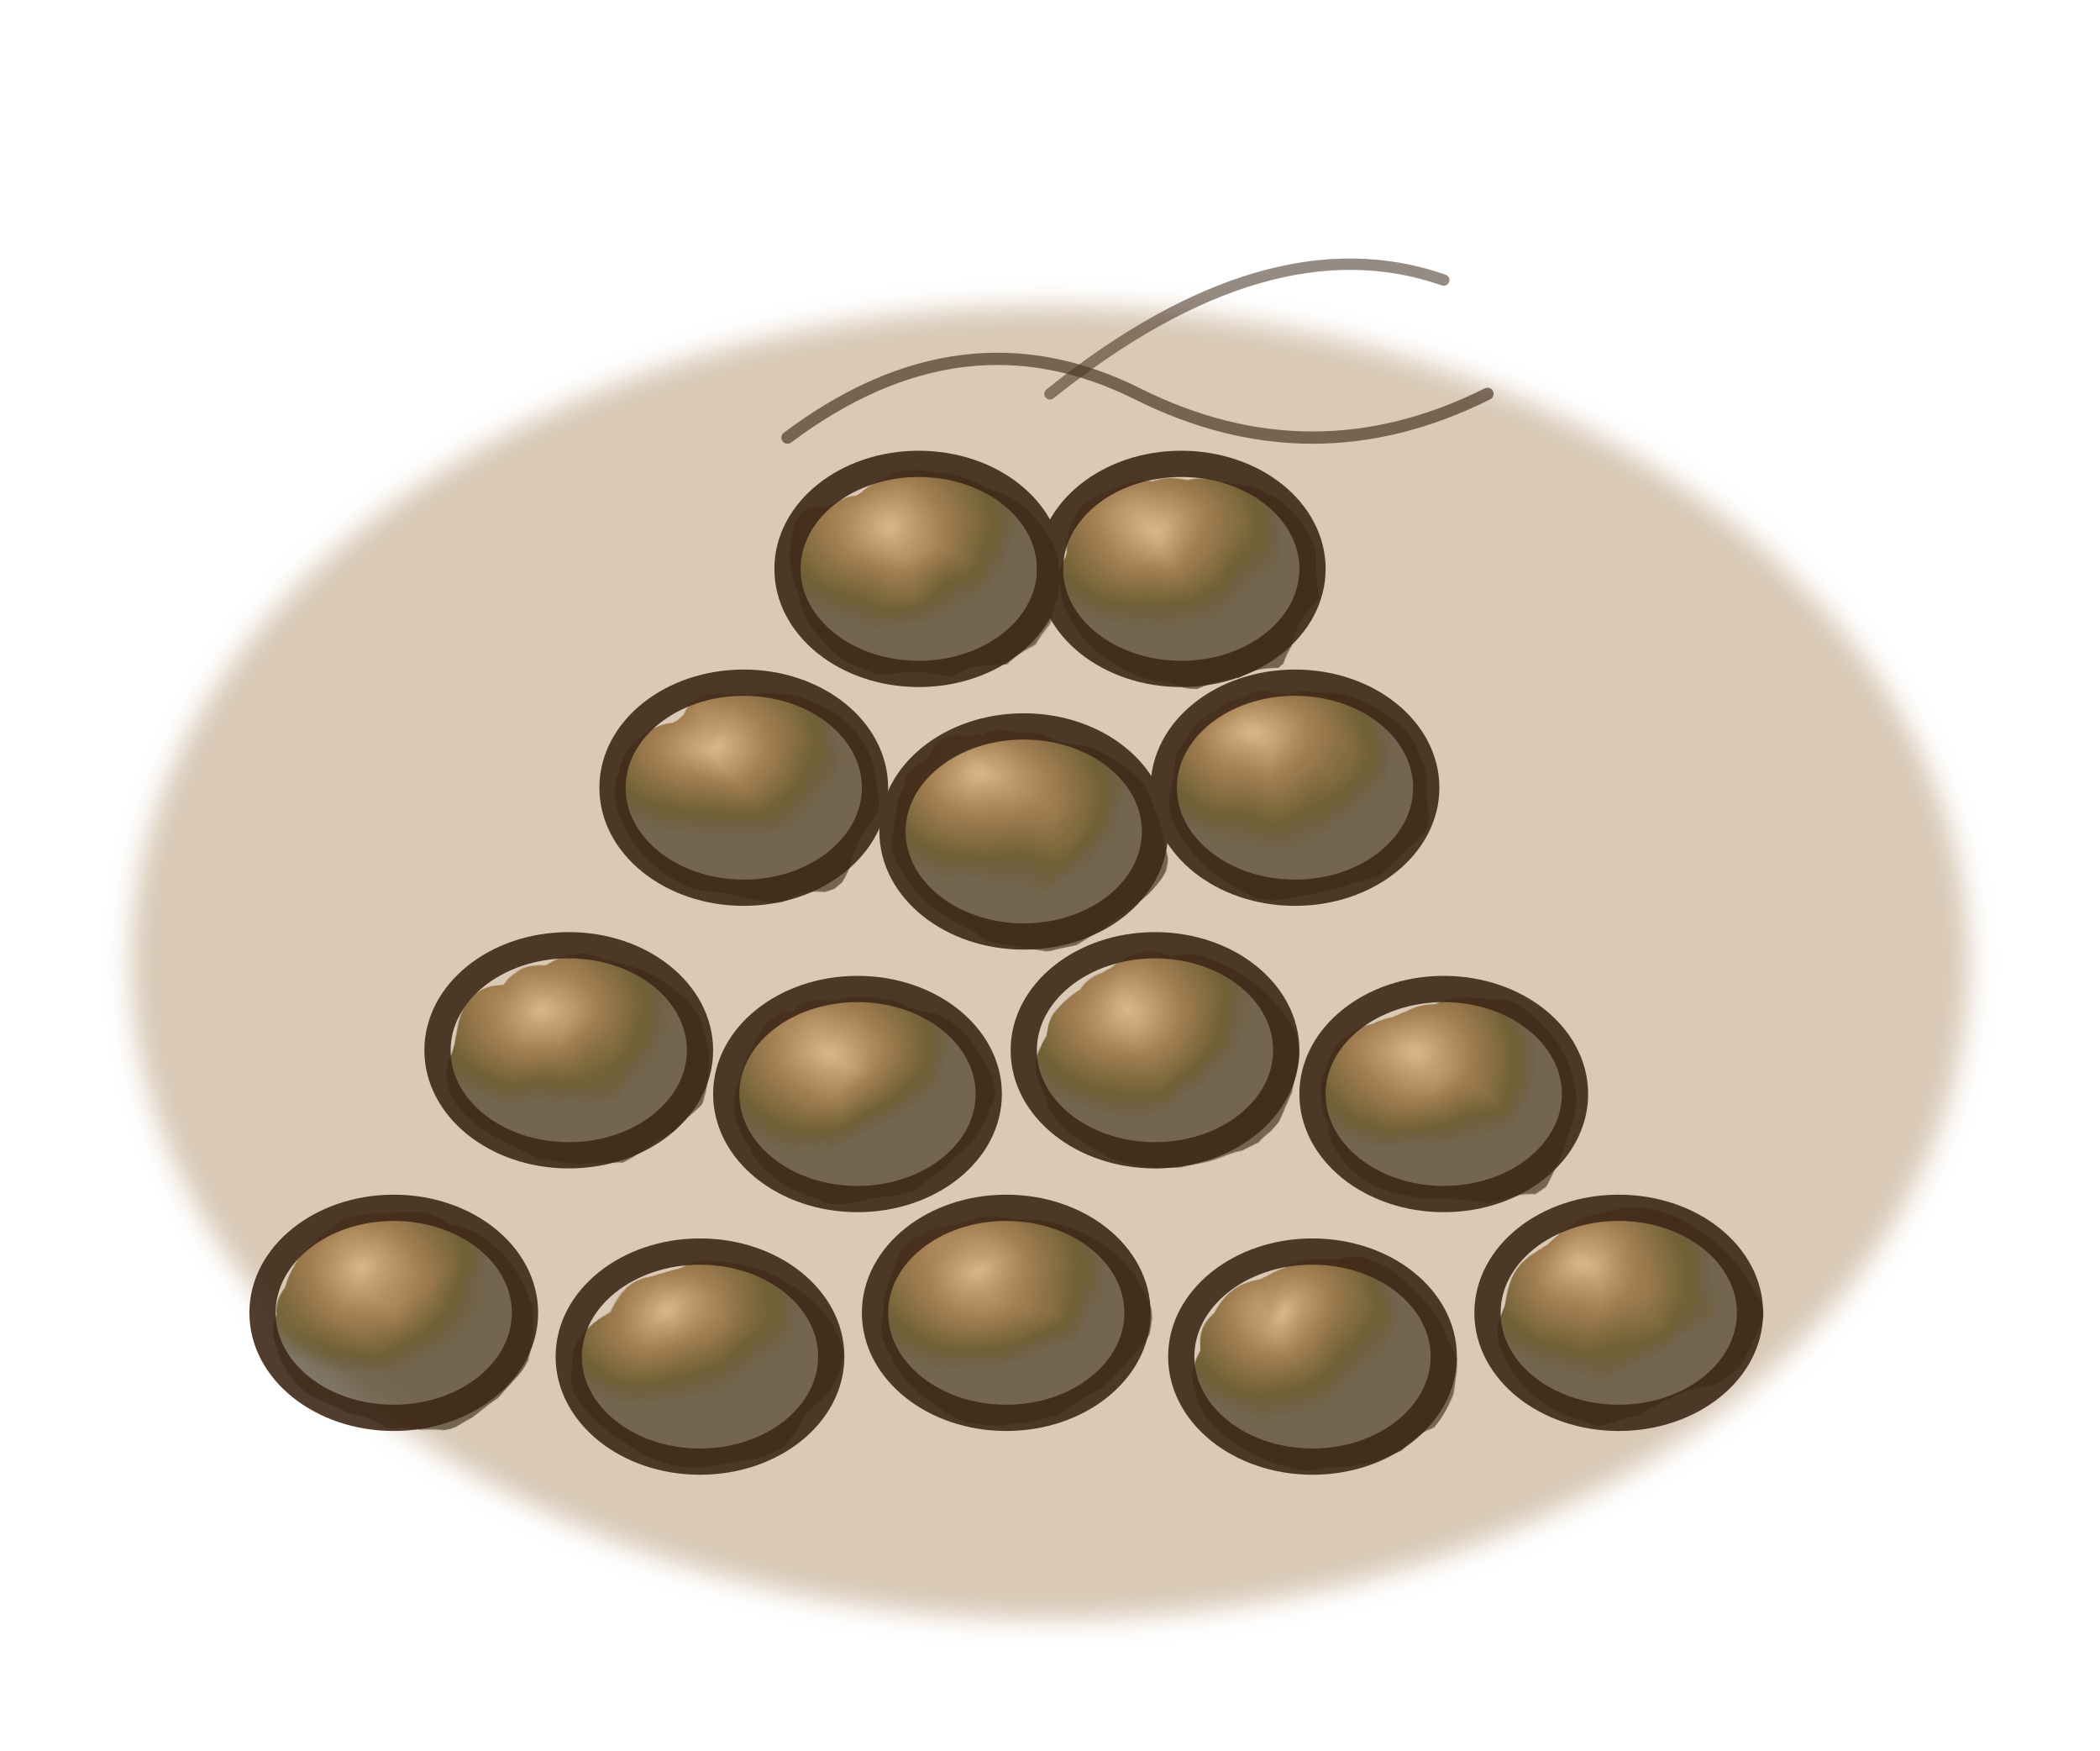
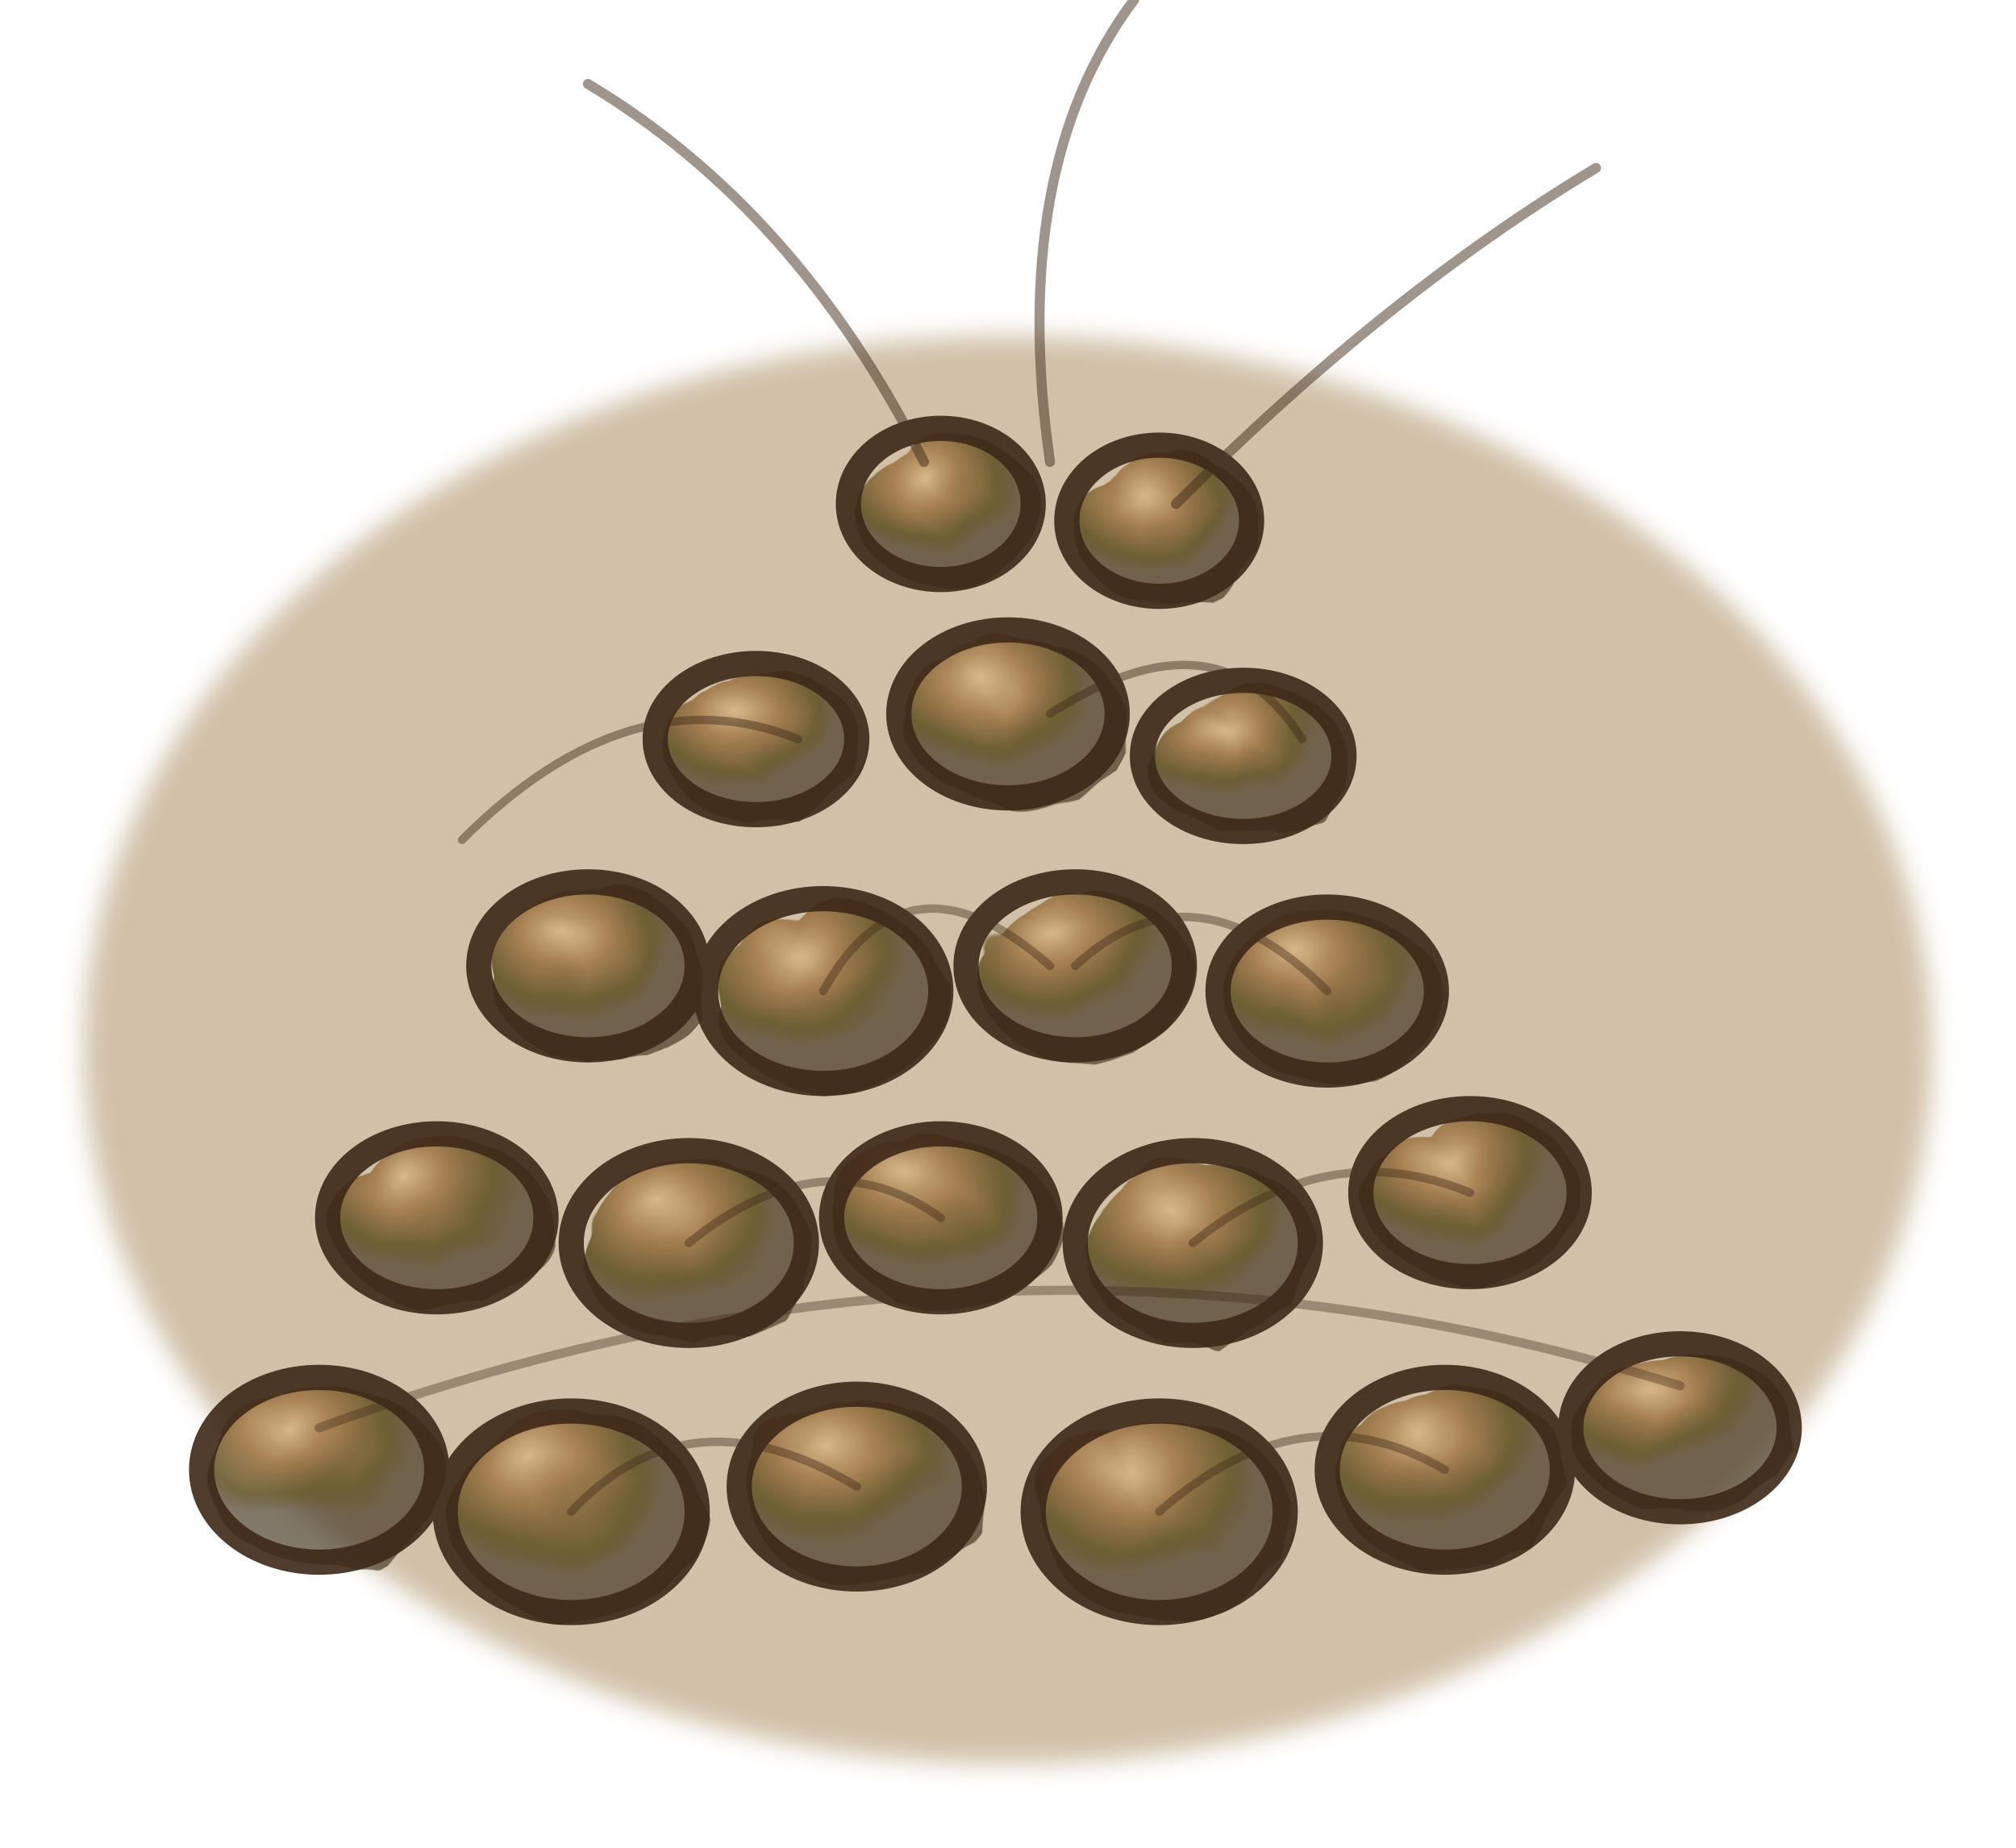
- <svg xmlns="http://www.w3.org/2000/svg" viewBox="-120 -100 240 200" font-family="Noto Sans CJK JP, sans-serif">
+ <svg xmlns="http://www.w3.org/2000/svg" viewBox="-120 -110 240 220" font-family="Noto Sans CJK JP, sans-serif">
  <defs>
    <radialGradient id="wcBodyNatto" cx="35%" cy="25%">
      <stop offset="0%" stop-color="#D8B888" stop-opacity="0.95" />
      <stop offset="40%" stop-color="#A07848" stop-opacity="0.9" />
      <stop offset="80%" stop-color="#5D4E20" stop-opacity="0.85" />
      <stop offset="100%" stop-color="#3D3018" stop-opacity="0.65" />
    </radialGradient>
    <radialGradient id="wcLeafNatto" cx="50%" cy="20%">
      <stop offset="0%" stop-color="#9BCB7A" stop-opacity="0.9" />
      <stop offset="60%" stop-color="#5D8F3D" stop-opacity="0.7" />
      <stop offset="100%" stop-color="#2C5F2D" stop-opacity="0.5" />
    </radialGradient>
    <filter id="wcRoughNatto" x="-10%" y="-10%" width="120%" height="120%">
      <feTurbulence baseFrequency="0.04" numOctaves="3" seed="163" />
      <feDisplacementMap in="SourceGraphic" scale="4" />
    </filter>
    <filter id="wcBlurNatto">
      <feGaussianBlur stdDeviation="1.5" />
    </filter>
  </defs>
  <g filter="url(#wcBlurNatto)" opacity="0.4">
-     <ellipse cx="0" cy="10" rx="105" ry="75" fill="#A07848" />
+     <ellipse cx="0" cy="15" rx="110" ry="85" fill="#8B6428" />
  </g>
  <g filter="url(#wcRoughNatto)">
-     <path d="M -75 50 m -15 0 a 15 12 0 1 0 30 0 a 15 12 0 1 0 -30 0 Z" fill="url(#wcBodyNatto)" />
-     <path d="M -40 55 m -15 0 a 15 12 0 1 0 30 0 a 15 12 0 1 0 -30 0 Z" fill="url(#wcBodyNatto)" />
-     <path d="M -5 50 m -15 0 a 15 12 0 1 0 30 0 a 15 12 0 1 0 -30 0 Z" fill="url(#wcBodyNatto)" />
-     <path d="M 30 55 m -15 0 a 15 12 0 1 0 30 0 a 15 12 0 1 0 -30 0 Z" fill="url(#wcBodyNatto)" />
-     <path d="M 65 50 m -15 0 a 15 12 0 1 0 30 0 a 15 12 0 1 0 -30 0 Z" fill="url(#wcBodyNatto)" />
-     <path d="M -55 20 m -15 0 a 15 12 0 1 0 30 0 a 15 12 0 1 0 -30 0 Z" fill="url(#wcBodyNatto)" />
-     <path d="M -22 25 m -15 0 a 15 12 0 1 0 30 0 a 15 12 0 1 0 -30 0 Z" fill="url(#wcBodyNatto)" />
-     <path d="M 12 20 m -15 0 a 15 12 0 1 0 30 0 a 15 12 0 1 0 -30 0 Z" fill="url(#wcBodyNatto)" />
-     <path d="M 45 25 m -15 0 a 15 12 0 1 0 30 0 a 15 12 0 1 0 -30 0 Z" fill="url(#wcBodyNatto)" />
-     <path d="M -35 -10 m -15 0 a 15 12 0 1 0 30 0 a 15 12 0 1 0 -30 0 Z" fill="url(#wcBodyNatto)" />
-     <path d="M -3 -5 m -15 0 a 15 12 0 1 0 30 0 a 15 12 0 1 0 -30 0 Z" fill="url(#wcBodyNatto)" />
-     <path d="M 28 -10 m -15 0 a 15 12 0 1 0 30 0 a 15 12 0 1 0 -30 0 Z" fill="url(#wcBodyNatto)" />
-     <path d="M -15 -35 m -15 0 a 15 12 0 1 0 30 0 a 15 12 0 1 0 -30 0 Z" fill="url(#wcBodyNatto)" />
-     <path d="M 15 -35 m -15 0 a 15 12 0 1 0 30 0 a 15 12 0 1 0 -30 0 Z" fill="url(#wcBodyNatto)" />
+     <path d="M -82 65 m -14 0 a 14 11 0 1 0 28 0 a 14 11 0 1 0 -28 0 Z" fill="url(#wcBodyNatto)" />
+     <path d="M -52 70 m -15 0 a 15 12 0 1 0 30 0 a 15 12 0 1 0 -30 0 Z" fill="url(#wcBodyNatto)" />
+     <path d="M -18 67 m -14 0 a 14 11 0 1 0 28 0 a 14 11 0 1 0 -28 0 Z" fill="url(#wcBodyNatto)" />
+     <path d="M 18 70 m -15 0 a 15 12 0 1 0 30 0 a 15 12 0 1 0 -30 0 Z" fill="url(#wcBodyNatto)" />
+     <path d="M 52 65 m -14 0 a 14 11 0 1 0 28 0 a 14 11 0 1 0 -28 0 Z" fill="url(#wcBodyNatto)" />
+     <path d="M 80 60 m -13 0 a 13 10 0 1 0 26 0 a 13 10 0 1 0 -26 0 Z" fill="url(#wcBodyNatto)" />
+     <path d="M -68 35 m -13 0 a 13 10 0 1 0 26 0 a 13 10 0 1 0 -26 0 Z" fill="url(#wcBodyNatto)" />
+     <path d="M -38 38 m -14 0 a 14 11 0 1 0 28 0 a 14 11 0 1 0 -28 0 Z" fill="url(#wcBodyNatto)" />
+     <path d="M -8 35 m -13 0 a 13 10 0 1 0 26 0 a 13 10 0 1 0 -26 0 Z" fill="url(#wcBodyNatto)" />
+     <path d="M 22 38 m -14 0 a 14 11 0 1 0 28 0 a 14 11 0 1 0 -28 0 Z" fill="url(#wcBodyNatto)" />
+     <path d="M 55 32 m -13 0 a 13 10 0 1 0 26 0 a 13 10 0 1 0 -26 0 Z" fill="url(#wcBodyNatto)" />
+     <path d="M -50 5 m -13 0 a 13 10 0 1 0 26 0 a 13 10 0 1 0 -26 0 Z" fill="url(#wcBodyNatto)" />
+     <path d="M -22 8 m -14 0 a 14 11 0 1 0 28 0 a 14 11 0 1 0 -28 0 Z" fill="url(#wcBodyNatto)" />
+     <path d="M 8 5 m -13 0 a 13 10 0 1 0 26 0 a 13 10 0 1 0 -26 0 Z" fill="url(#wcBodyNatto)" />
+     <path d="M 38 8 m -13 0 a 13 10 0 1 0 26 0 a 13 10 0 1 0 -26 0 Z" fill="url(#wcBodyNatto)" />
+     <path d="M -30 -22 m -12 0 a 12 9 0 1 0 24 0 a 12 9 0 1 0 -24 0 Z" fill="url(#wcBodyNatto)" />
+     <path d="M 0 -25 m -13 0 a 13 10 0 1 0 26 0 a 13 10 0 1 0 -26 0 Z" fill="url(#wcBodyNatto)" />
+     <path d="M 28 -20 m -12 0 a 12 9 0 1 0 24 0 a 12 9 0 1 0 -24 0 Z" fill="url(#wcBodyNatto)" />
+     <path d="M -8 -50 m -11 0 a 11 9 0 1 0 22 0 a 11 9 0 1 0 -22 0 Z" fill="url(#wcBodyNatto)" />
+     <path d="M 18 -48 m -11 0 a 11 9 0 1 0 22 0 a 11 9 0 1 0 -22 0 Z" fill="url(#wcBodyNatto)" />
  </g>
  <g stroke="#3D2817" stroke-width="3" fill="none" stroke-linecap="round" stroke-linejoin="round" opacity="0.9">
-     <path d="M -75 50 m -15 0 a 15 12 0 1 0 30 0 a 15 12 0 1 0 -30 0" />
-     <path d="M -40 55 m -15 0 a 15 12 0 1 0 30 0 a 15 12 0 1 0 -30 0" />
-     <path d="M -5 50 m -15 0 a 15 12 0 1 0 30 0 a 15 12 0 1 0 -30 0" />
-     <path d="M 30 55 m -15 0 a 15 12 0 1 0 30 0 a 15 12 0 1 0 -30 0" />
-     <path d="M 65 50 m -15 0 a 15 12 0 1 0 30 0 a 15 12 0 1 0 -30 0" />
-     <path d="M -55 20 m -15 0 a 15 12 0 1 0 30 0 a 15 12 0 1 0 -30 0" />
-     <path d="M -22 25 m -15 0 a 15 12 0 1 0 30 0 a 15 12 0 1 0 -30 0" />
-     <path d="M 12 20 m -15 0 a 15 12 0 1 0 30 0 a 15 12 0 1 0 -30 0" />
-     <path d="M 45 25 m -15 0 a 15 12 0 1 0 30 0 a 15 12 0 1 0 -30 0" />
-     <path d="M -35 -10 m -15 0 a 15 12 0 1 0 30 0 a 15 12 0 1 0 -30 0" />
-     <path d="M -3 -5 m -15 0 a 15 12 0 1 0 30 0 a 15 12 0 1 0 -30 0" />
-     <path d="M 28 -10 m -15 0 a 15 12 0 1 0 30 0 a 15 12 0 1 0 -30 0" />
-     <path d="M -15 -35 m -15 0 a 15 12 0 1 0 30 0 a 15 12 0 1 0 -30 0" />
-     <path d="M 15 -35 m -15 0 a 15 12 0 1 0 30 0 a 15 12 0 1 0 -30 0" />
-     <path d="M -30 -50 Q -10 -65 10 -55 Q 30 -45 50 -55" opacity="0.7" stroke-width="1.4" />
-     <path d="M 0 -55 Q 25 -75 45 -68" opacity="0.6" stroke-width="1.3" />
+     <path d="M -82 65 m -14 0 a 14 11 0 1 0 28 0 a 14 11 0 1 0 -28 0" />
+     <path d="M -52 70 m -15 0 a 15 12 0 1 0 30 0 a 15 12 0 1 0 -30 0" />
+     <path d="M -18 67 m -14 0 a 14 11 0 1 0 28 0 a 14 11 0 1 0 -28 0" />
+     <path d="M 18 70 m -15 0 a 15 12 0 1 0 30 0 a 15 12 0 1 0 -30 0" />
+     <path d="M 52 65 m -14 0 a 14 11 0 1 0 28 0 a 14 11 0 1 0 -28 0" />
+     <path d="M 80 60 m -13 0 a 13 10 0 1 0 26 0 a 13 10 0 1 0 -26 0" />
+     <path d="M -68 35 m -13 0 a 13 10 0 1 0 26 0 a 13 10 0 1 0 -26 0" />
+     <path d="M -38 38 m -14 0 a 14 11 0 1 0 28 0 a 14 11 0 1 0 -28 0" />
+     <path d="M -8 35 m -13 0 a 13 10 0 1 0 26 0 a 13 10 0 1 0 -26 0" />
+     <path d="M 22 38 m -14 0 a 14 11 0 1 0 28 0 a 14 11 0 1 0 -28 0" />
+     <path d="M 55 32 m -13 0 a 13 10 0 1 0 26 0 a 13 10 0 1 0 -26 0" />
+     <path d="M -50 5 m -13 0 a 13 10 0 1 0 26 0 a 13 10 0 1 0 -26 0" />
+     <path d="M -22 8 m -14 0 a 14 11 0 1 0 28 0 a 14 11 0 1 0 -28 0" />
+     <path d="M 8 5 m -13 0 a 13 10 0 1 0 26 0 a 13 10 0 1 0 -26 0" />
+     <path d="M 38 8 m -13 0 a 13 10 0 1 0 26 0 a 13 10 0 1 0 -26 0" />
+     <path d="M -30 -22 m -12 0 a 12 9 0 1 0 24 0 a 12 9 0 1 0 -24 0" />
+     <path d="M 0 -25 m -13 0 a 13 10 0 1 0 26 0 a 13 10 0 1 0 -26 0" />
+     <path d="M 28 -20 m -12 0 a 12 9 0 1 0 24 0 a 12 9 0 1 0 -24 0" />
+     <path d="M -8 -50 m -11 0 a 11 9 0 1 0 22 0 a 11 9 0 1 0 -22 0" />
+     <path d="M 18 -48 m -11 0 a 11 9 0 1 0 22 0 a 11 9 0 1 0 -22 0" />
+     <path d="M -10 -55 Q -25 -85 -50 -100" opacity="0.55" stroke-width="1.2" />
+     <path d="M 5 -55 Q 0 -90 15 -110" opacity="0.55" stroke-width="1.2" />
+     <path d="M 20 -50 Q 45 -75 70 -90" opacity="0.55" stroke-width="1.2" />
+     <path d="M -65 -10 Q -45 -30 -25 -22" opacity="0.5" stroke-width="1" />
+     <path d="M 5 -25 Q 25 -38 35 -22" opacity="0.5" stroke-width="1" />
+     <path d="M -22 8 Q -12 -10 5 5" opacity="0.45" stroke-width="1" />
+     <path d="M 8 5 Q 22 -8 38 8" opacity="0.45" stroke-width="1" />
+     <path d="M -38 38 Q -22 25 -8 35" opacity="0.45" stroke-width="1" />
+     <path d="M 22 38 Q 38 25 55 32" opacity="0.45" stroke-width="1" />
+     <path d="M -52 70 Q -38 55 -18 67" opacity="0.45" stroke-width="1" />
+     <path d="M 18 70 Q 35 55 52 65" opacity="0.45" stroke-width="1" />
+     <path d="M -82 60 Q 0 30 80 55" opacity="0.4" stroke-width="1.1" />
  </g>
</svg>
